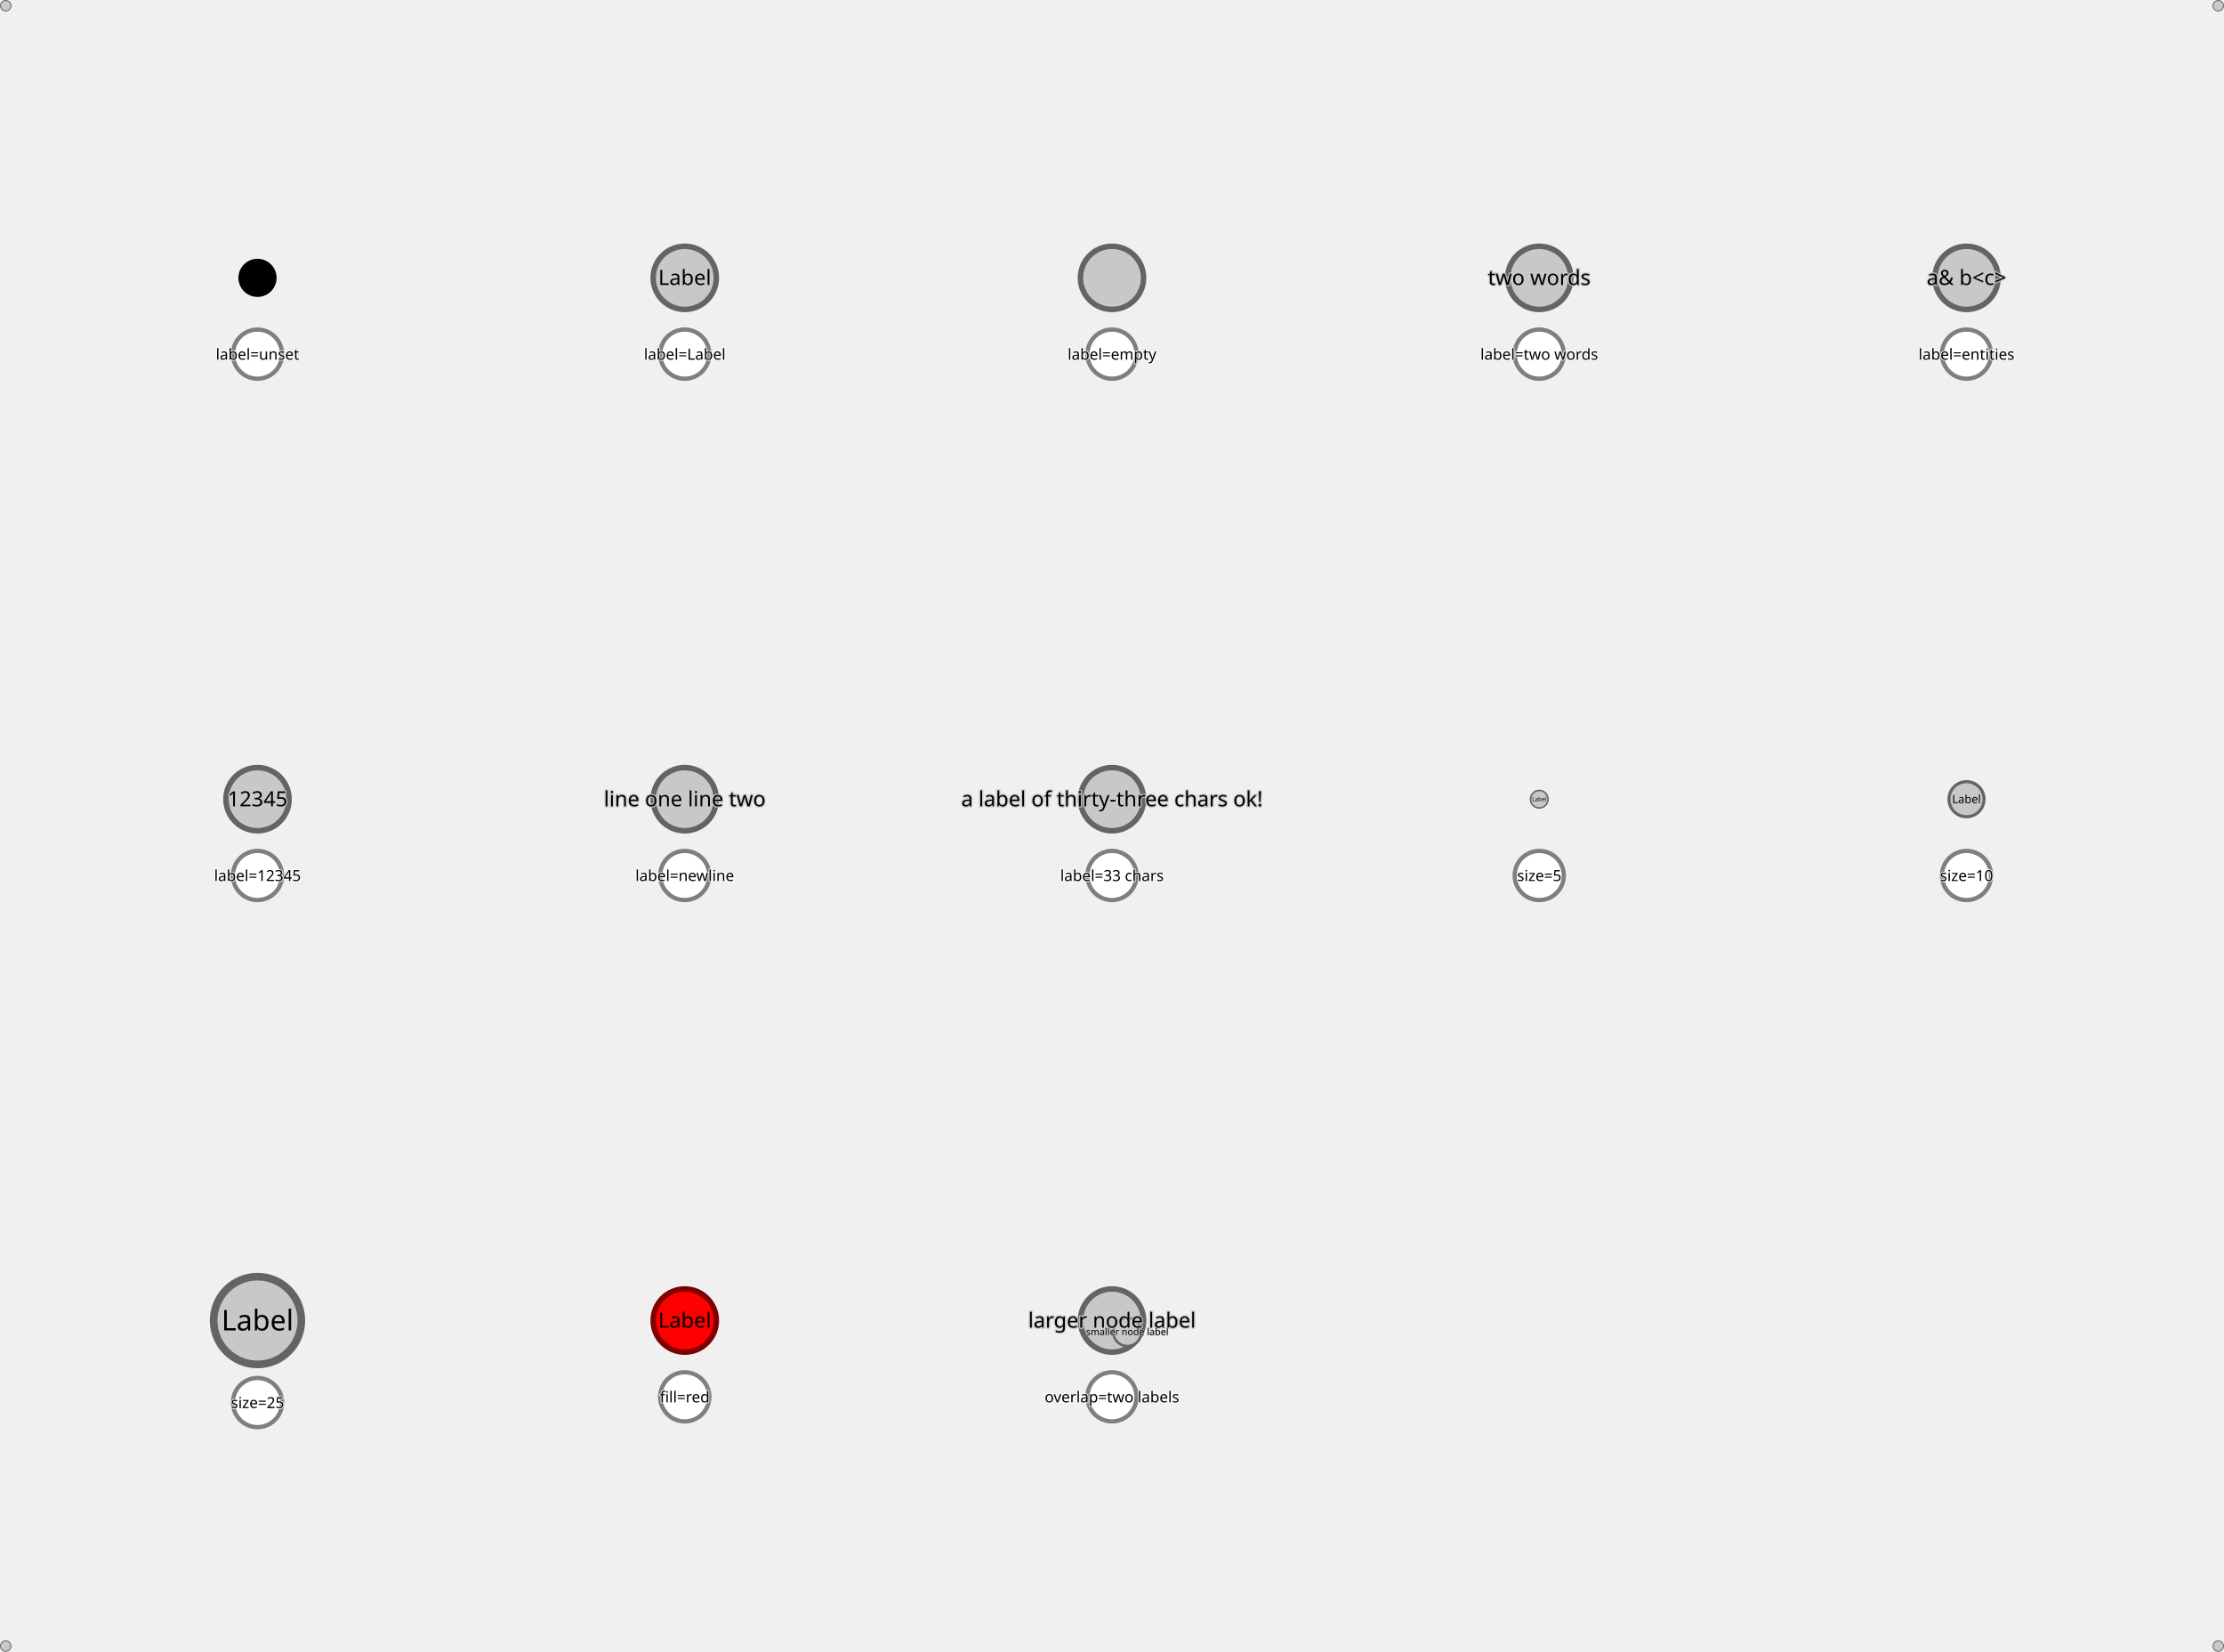
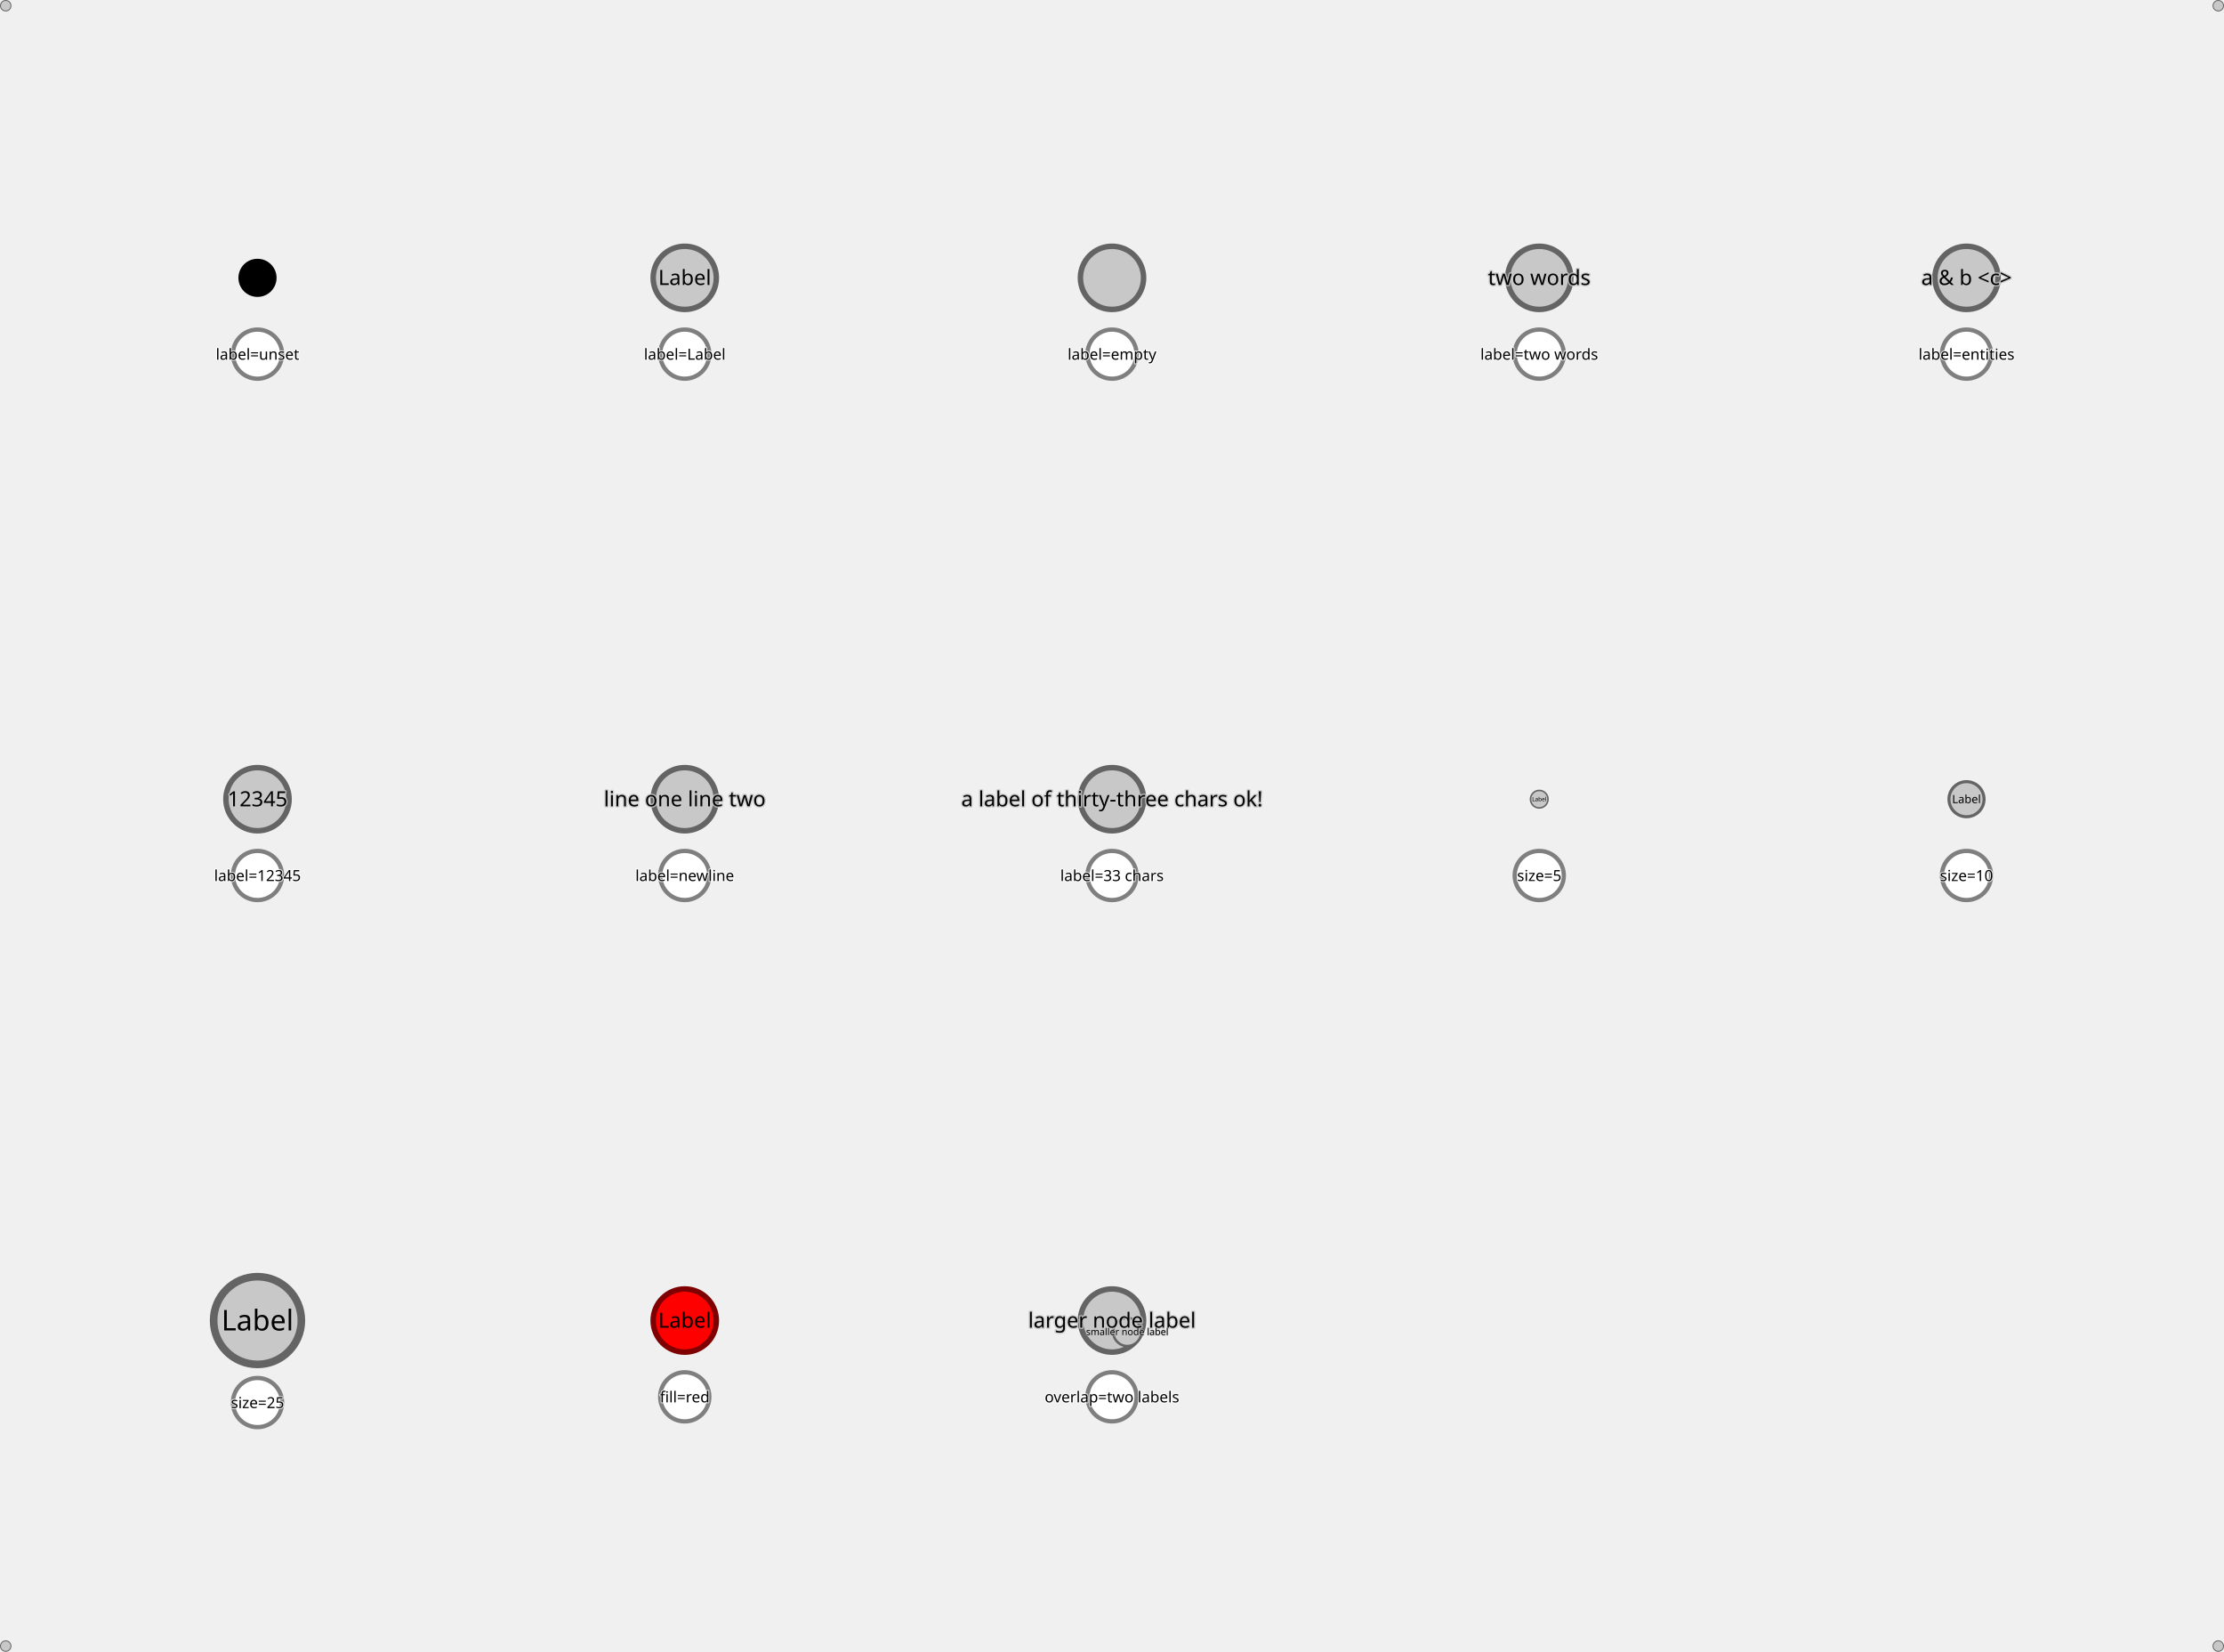
<svg xmlns="http://www.w3.org/2000/svg" contentScriptType="text/ecmascript" width="1166.0" zoomAndPan="magnify" contentStyleType="text/css" viewBox="17 -883 1166 866" height="866.0" preserveAspectRatio="xMidYMid meet" version="1.1">
  <g id="nodes">
    <circle fill-opacity="1.0" fill="#c8c8c8" r="23.0" cx="152.0" class="id_label-node-size-25" cy="-190.67" stroke="#646464" stroke-opacity="1.0" stroke-width="4.0" />
    <circle fill-opacity="1.0" fill="#c8c8c8" r="16.56" cx="376.0" class="id_label-text" cy="-737.33" stroke="#646464" stroke-opacity="1.0" stroke-width="2.88" />
    <circle fill-opacity="1.0" fill="#c8c8c8" r="16.56" cx="600.0" class="id_label-empty" cy="-737.33" stroke="#646464" stroke-opacity="1.0" stroke-width="2.88" />
    <circle fill-opacity="1.0" fill="#c8c8c8" r="16.56" cx="824.0" class="id_label-words" cy="-737.33" stroke="#646464" stroke-opacity="1.0" stroke-width="2.88" />
    <circle fill-opacity="1.0" fill="#c8c8c8" r="16.56" cx="1048.0" class="id_label-entity" cy="-737.33" stroke="#646464" stroke-opacity="1.0" stroke-width="2.88" />
    <circle fill-opacity="1.0" fill="#c8c8c8" r="16.56" cx="152.0" class="id_label-digits" cy="-464.0" stroke="#646464" stroke-opacity="1.0" stroke-width="2.88" />
    <circle fill-opacity="1.0" fill="#c8c8c8" r="16.56" cx="376.0" class="id_label-newline" cy="-464.0" stroke="#646464" stroke-opacity="1.0" stroke-width="2.88" />
    <circle fill-opacity="1.0" fill="#c8c8c8" r="16.56" cx="600.0" class="id_label-long" cy="-464.0" stroke="#646464" stroke-opacity="1.0" stroke-width="2.88" />
    <circle fill-opacity="1.0" fill="#ff0000" r="16.56" cx="376.0" class="id_label-on-red" cy="-190.67" stroke="#7f0000" stroke-opacity="1.0" stroke-width="2.88" />
    <circle fill-opacity="1.0" fill="#c8c8c8" r="16.56" cx="600.0" class="id_label-overlap" cy="-190.67" stroke="#646464" stroke-opacity="1.0" stroke-width="2.88" />
    <circle fill-opacity="1.0" fill="#ffffff" r="12.88" cx="152.0" class="id_cap-default" cy="-697.33" stroke="#7f7f7f" stroke-opacity="1.0" stroke-width="2.24" />
    <circle fill-opacity="1.0" fill="#ffffff" r="12.88" cx="376.0" class="id_cap-label-text" cy="-697.33" stroke="#7f7f7f" stroke-opacity="1.0" stroke-width="2.24" />
    <circle fill-opacity="1.0" fill="#ffffff" r="12.88" cx="600.0" class="id_cap-label-empty" cy="-697.33" stroke="#7f7f7f" stroke-opacity="1.0" stroke-width="2.24" />
    <circle fill-opacity="1.0" fill="#ffffff" r="12.88" cx="824.0" class="id_cap-label-words" cy="-697.33" stroke="#7f7f7f" stroke-opacity="1.0" stroke-width="2.24" />
    <circle fill-opacity="1.0" fill="#ffffff" r="12.88" cx="1048.0" class="id_cap-label-entity" cy="-697.33" stroke="#7f7f7f" stroke-opacity="1.0" stroke-width="2.24" />
    <circle fill-opacity="1.0" fill="#ffffff" r="12.88" cx="152.0" class="id_cap-label-digits" cy="-424.0" stroke="#7f7f7f" stroke-opacity="1.0" stroke-width="2.24" />
    <circle fill-opacity="1.0" fill="#ffffff" r="12.88" cx="376.0" class="id_cap-label-newline" cy="-424.0" stroke="#7f7f7f" stroke-opacity="1.0" stroke-width="2.24" />
    <circle fill-opacity="1.0" fill="#ffffff" r="12.88" cx="600.0" class="id_cap-label-long" cy="-424.0" stroke="#7f7f7f" stroke-opacity="1.0" stroke-width="2.24" />
    <circle fill-opacity="1.0" fill="#ffffff" r="12.88" cx="824.0" class="id_cap-label-node-size-5" cy="-424.0" stroke="#7f7f7f" stroke-opacity="1.0" stroke-width="2.24" />
    <circle fill-opacity="1.0" fill="#ffffff" r="12.88" cx="1048.0" class="id_cap-label-node-size-10" cy="-424.0" stroke="#7f7f7f" stroke-opacity="1.0" stroke-width="2.24" />
    <circle fill-opacity="1.0" fill="#ffffff" r="12.88" cx="152.0" class="id_cap-label-node-size-25" cy="-147.67" stroke="#7f7f7f" stroke-opacity="1.0" stroke-width="2.24" />
    <circle fill-opacity="1.0" fill="#ffffff" r="12.88" cx="376.0" class="id_cap-label-on-red" cy="-150.67" stroke="#7f7f7f" stroke-opacity="1.0" stroke-width="2.24" />
    <circle fill-opacity="1.0" fill="#ffffff" r="12.88" cx="600.0" class="id_cap-label-overlap" cy="-150.67" stroke="#7f7f7f" stroke-opacity="1.0" stroke-width="2.24" />
    <circle fill-opacity="1.0" fill="#c8c8c8" r="9.2" cx="1048.0" class="id_label-node-size-10" cy="-464.0" stroke="#646464" stroke-opacity="1.0" stroke-width="1.6" />
    <circle fill-opacity="1.0" fill="#c8c8c8" r="7.36" cx="608.0" class="id_label-overlap-small" cy="-184.67" stroke="#646464" stroke-opacity="1.0" stroke-width="1.28" />
    <circle fill-opacity="1.0" fill="#c8c8c8" r="4.6" cx="824.0" class="id_label-node-size-5" cy="-464.0" stroke="#646464" stroke-opacity="1.0" stroke-width="0.8" />
    <circle fill-opacity="1.0" fill="#c8c8c8" r="2.76" cx="20.0" class="id_anchor-nw" cy="-880.0" stroke="#646464" stroke-opacity="1.0" stroke-width="0.48" />
    <circle fill-opacity="1.0" fill="#c8c8c8" r="2.76" cx="1180.0" class="id_anchor-ne" cy="-880.0" stroke="#646464" stroke-opacity="1.0" stroke-width="0.48" />
    <circle fill-opacity="1.0" fill="#c8c8c8" r="2.76" cx="20.0" class="id_anchor-sw" cy="-20.0" stroke="#646464" stroke-opacity="1.0" stroke-width="0.48" />
    <circle fill-opacity="1.0" fill="#c8c8c8" r="2.76" cx="1180.0" class="id_anchor-se" cy="-20.0" stroke="#646464" stroke-opacity="1.0" stroke-width="0.48" />
    <circle fill-opacity="1.0" fill="#000000" r="9.2" cx="152.0" class="id_default" cy="-737.33" stroke="#000000" stroke-opacity="1.0" stroke-width="1.6" />
  </g>
  <g id="node-labels-outline">
    <text stroke-linecap="round" x="152.0" font-size="15" y="-185.477" fill="none" stroke-linejoin="round" style="text-anchor: middle;" font-family="Dialog" class="id_label-node-size-25" stroke="#c8c8c8" stroke-opacity="0.8" stroke-width="1.875">
            Label
        </text>
    <text stroke-linecap="round" x="376.0" font-size="11" y="-733.592" fill="none" stroke-linejoin="round" style="text-anchor: middle;" font-family="Dialog" class="id_label-text" stroke="#c8c8c8" stroke-opacity="0.8" stroke-width="1.375">
            Label
        </text>
    <text stroke-linecap="round" x="824.0" font-size="11" y="-733.592" fill="none" stroke-linejoin="round" style="text-anchor: middle;" font-family="Dialog" class="id_label-words" stroke="#c8c8c8" stroke-opacity="0.8" stroke-width="1.375">
            two words
        </text>
    <text stroke-linecap="round" x="1048.0" font-size="11" y="-733.592" fill="none" stroke-linejoin="round" style="text-anchor: middle;" font-family="Dialog" class="id_label-entity" stroke="#c8c8c8" stroke-opacity="0.8" stroke-width="1.375">
-             a&amp; b&lt;c&gt;
+             a &amp; b &lt;c&gt;
        </text>
    <text stroke-linecap="round" x="152.0" font-size="11" y="-460.262" fill="none" stroke-linejoin="round" style="text-anchor: middle;" font-family="Dialog" class="id_label-digits" stroke="#c8c8c8" stroke-opacity="0.8" stroke-width="1.375">
            12345
        </text>
    <text stroke-linecap="round" x="376.0" font-size="11" y="-460.262" fill="none" stroke-linejoin="round" style="text-anchor: middle;" font-family="Dialog" class="id_label-newline" stroke="#c8c8c8" stroke-opacity="0.8" stroke-width="1.375">
            line one line two
        </text>
    <text stroke-linecap="round" x="600.0" font-size="11" y="-460.262" fill="none" stroke-linejoin="round" style="text-anchor: middle;" font-family="Dialog" class="id_label-long" stroke="#c8c8c8" stroke-opacity="0.8" stroke-width="1.375">
            a label of thirty-three chars ok!
        </text>
    <text stroke-linecap="round" x="376.0" font-size="11" y="-186.932" fill="none" stroke-linejoin="round" style="text-anchor: middle;" font-family="Dialog" class="id_label-on-red" stroke="#ff0000" stroke-opacity="0.8" stroke-width="1.375">
            Label
        </text>
    <text stroke-linecap="round" x="600.0" font-size="11" y="-186.932" fill="none" stroke-linejoin="round" style="text-anchor: middle;" font-family="Dialog" class="id_label-overlap" stroke="#c8c8c8" stroke-opacity="0.8" stroke-width="1.375">
            larger node label
        </text>
    <text stroke-linecap="round" x="152.0" font-size="8" y="-694.425" fill="none" stroke-linejoin="round" style="text-anchor: middle;" font-family="Dialog" class="id_cap-default" stroke="#ffffff" stroke-opacity="0.8" stroke-width="1.0">
            label=unset
        </text>
    <text stroke-linecap="round" x="376.0" font-size="8" y="-694.425" fill="none" stroke-linejoin="round" style="text-anchor: middle;" font-family="Dialog" class="id_cap-label-text" stroke="#ffffff" stroke-opacity="0.8" stroke-width="1.0">
            label=Label
        </text>
    <text stroke-linecap="round" x="600.0" font-size="8" y="-694.425" fill="none" stroke-linejoin="round" style="text-anchor: middle;" font-family="Dialog" class="id_cap-label-empty" stroke="#ffffff" stroke-opacity="0.8" stroke-width="1.0">
            label=empty
        </text>
    <text stroke-linecap="round" x="824.0" font-size="8" y="-694.425" fill="none" stroke-linejoin="round" style="text-anchor: middle;" font-family="Dialog" class="id_cap-label-words" stroke="#ffffff" stroke-opacity="0.8" stroke-width="1.0">
            label=two words
        </text>
    <text stroke-linecap="round" x="1048.0" font-size="8" y="-694.425" fill="none" stroke-linejoin="round" style="text-anchor: middle;" font-family="Dialog" class="id_cap-label-entity" stroke="#ffffff" stroke-opacity="0.8" stroke-width="1.0">
            label=entities
        </text>
    <text stroke-linecap="round" x="152.0" font-size="8" y="-421.095" fill="none" stroke-linejoin="round" style="text-anchor: middle;" font-family="Dialog" class="id_cap-label-digits" stroke="#ffffff" stroke-opacity="0.8" stroke-width="1.0">
            label=12345
        </text>
    <text stroke-linecap="round" x="376.0" font-size="8" y="-421.095" fill="none" stroke-linejoin="round" style="text-anchor: middle;" font-family="Dialog" class="id_cap-label-newline" stroke="#ffffff" stroke-opacity="0.8" stroke-width="1.0">
            label=newline
        </text>
    <text stroke-linecap="round" x="600.0" font-size="8" y="-421.095" fill="none" stroke-linejoin="round" style="text-anchor: middle;" font-family="Dialog" class="id_cap-label-long" stroke="#ffffff" stroke-opacity="0.8" stroke-width="1.0">
            label=33 chars
        </text>
    <text stroke-linecap="round" x="824.0" font-size="8" y="-421.095" fill="none" stroke-linejoin="round" style="text-anchor: middle;" font-family="Dialog" class="id_cap-label-node-size-5" stroke="#ffffff" stroke-opacity="0.8" stroke-width="1.0">
            size=5
        </text>
    <text stroke-linecap="round" x="1048.0" font-size="8" y="-421.095" fill="none" stroke-linejoin="round" style="text-anchor: middle;" font-family="Dialog" class="id_cap-label-node-size-10" stroke="#ffffff" stroke-opacity="0.8" stroke-width="1.0">
            size=10
        </text>
    <text stroke-linecap="round" x="152.0" font-size="8" y="-144.765" fill="none" stroke-linejoin="round" style="text-anchor: middle;" font-family="Dialog" class="id_cap-label-node-size-25" stroke="#ffffff" stroke-opacity="0.8" stroke-width="1.0">
            size=25
        </text>
    <text stroke-linecap="round" x="376.0" font-size="8" y="-147.765" fill="none" stroke-linejoin="round" style="text-anchor: middle;" font-family="Dialog" class="id_cap-label-on-red" stroke="#ffffff" stroke-opacity="0.8" stroke-width="1.0">
            fill=red
        </text>
    <text stroke-linecap="round" x="600.0" font-size="8" y="-147.765" fill="none" stroke-linejoin="round" style="text-anchor: middle;" font-family="Dialog" class="id_cap-label-overlap" stroke="#ffffff" stroke-opacity="0.8" stroke-width="1.0">
            overlap=two labels
        </text>
    <text stroke-linecap="round" x="1048.0" font-size="6" y="-461.923" fill="none" stroke-linejoin="round" style="text-anchor: middle;" font-family="Dialog" class="id_label-node-size-10" stroke="#c8c8c8" stroke-opacity="0.8" stroke-width="0.75">
            Label
        </text>
    <text stroke-linecap="round" x="608.0" font-size="5" y="-183.009" fill="none" stroke-linejoin="round" style="text-anchor: middle;" font-family="Dialog" class="id_label-overlap-small" stroke="#c8c8c8" stroke-opacity="0.8" stroke-width="0.625">
            smaller node label
        </text>
    <text stroke-linecap="round" x="824.0" font-size="3" y="-462.961" fill="none" stroke-linejoin="round" style="text-anchor: middle;" font-family="Dialog" class="id_label-node-size-5" stroke="#c8c8c8" stroke-opacity="0.8" stroke-width="0.375">
            Label
        </text>
  </g>
  <g id="node-labels">
    <text font-size="15" x="152.0" y="-185.477" fill-opacity="1.0" fill="#000000" font-family="Dialog" style="text-anchor: middle;" class="id_label-node-size-25">
            Label
        </text>
    <text font-size="11" x="376.0" y="-733.592" fill-opacity="1.0" fill="#000000" font-family="Dialog" style="text-anchor: middle;" class="id_label-text">
            Label
        </text>
    <text font-size="11" x="824.0" y="-733.592" fill-opacity="1.0" fill="#000000" font-family="Dialog" style="text-anchor: middle;" class="id_label-words">
            two words
        </text>
    <text font-size="11" x="1048.0" y="-733.592" fill-opacity="1.0" fill="#000000" font-family="Dialog" style="text-anchor: middle;" class="id_label-entity">
-             a&amp; b&lt;c&gt;
+             a &amp; b &lt;c&gt;
        </text>
    <text font-size="11" x="152.0" y="-460.262" fill-opacity="1.0" fill="#000000" font-family="Dialog" style="text-anchor: middle;" class="id_label-digits">
            12345
        </text>
    <text font-size="11" x="376.0" y="-460.262" fill-opacity="1.0" fill="#000000" font-family="Dialog" style="text-anchor: middle;" class="id_label-newline">
            line one line two
        </text>
    <text font-size="11" x="600.0" y="-460.262" fill-opacity="1.0" fill="#000000" font-family="Dialog" style="text-anchor: middle;" class="id_label-long">
            a label of thirty-three chars ok!
        </text>
    <text font-size="11" x="376.0" y="-186.932" fill-opacity="1.0" fill="#000000" font-family="Dialog" style="text-anchor: middle;" class="id_label-on-red">
            Label
        </text>
    <text font-size="11" x="600.0" y="-186.932" fill-opacity="1.0" fill="#000000" font-family="Dialog" style="text-anchor: middle;" class="id_label-overlap">
            larger node label
        </text>
    <text font-size="8" x="152.0" y="-694.425" fill-opacity="1.0" fill="#000000" font-family="Dialog" style="text-anchor: middle;" class="id_cap-default">
            label=unset
        </text>
    <text font-size="8" x="376.0" y="-694.425" fill-opacity="1.0" fill="#000000" font-family="Dialog" style="text-anchor: middle;" class="id_cap-label-text">
            label=Label
        </text>
    <text font-size="8" x="600.0" y="-694.425" fill-opacity="1.0" fill="#000000" font-family="Dialog" style="text-anchor: middle;" class="id_cap-label-empty">
            label=empty
        </text>
    <text font-size="8" x="824.0" y="-694.425" fill-opacity="1.0" fill="#000000" font-family="Dialog" style="text-anchor: middle;" class="id_cap-label-words">
            label=two words
        </text>
    <text font-size="8" x="1048.0" y="-694.425" fill-opacity="1.0" fill="#000000" font-family="Dialog" style="text-anchor: middle;" class="id_cap-label-entity">
            label=entities
        </text>
    <text font-size="8" x="152.0" y="-421.095" fill-opacity="1.0" fill="#000000" font-family="Dialog" style="text-anchor: middle;" class="id_cap-label-digits">
            label=12345
        </text>
    <text font-size="8" x="376.0" y="-421.095" fill-opacity="1.0" fill="#000000" font-family="Dialog" style="text-anchor: middle;" class="id_cap-label-newline">
            label=newline
        </text>
    <text font-size="8" x="600.0" y="-421.095" fill-opacity="1.0" fill="#000000" font-family="Dialog" style="text-anchor: middle;" class="id_cap-label-long">
            label=33 chars
        </text>
    <text font-size="8" x="824.0" y="-421.095" fill-opacity="1.0" fill="#000000" font-family="Dialog" style="text-anchor: middle;" class="id_cap-label-node-size-5">
            size=5
        </text>
    <text font-size="8" x="1048.0" y="-421.095" fill-opacity="1.0" fill="#000000" font-family="Dialog" style="text-anchor: middle;" class="id_cap-label-node-size-10">
            size=10
        </text>
    <text font-size="8" x="152.0" y="-144.765" fill-opacity="1.0" fill="#000000" font-family="Dialog" style="text-anchor: middle;" class="id_cap-label-node-size-25">
            size=25
        </text>
    <text font-size="8" x="376.0" y="-147.765" fill-opacity="1.0" fill="#000000" font-family="Dialog" style="text-anchor: middle;" class="id_cap-label-on-red">
            fill=red
        </text>
    <text font-size="8" x="600.0" y="-147.765" fill-opacity="1.0" fill="#000000" font-family="Dialog" style="text-anchor: middle;" class="id_cap-label-overlap">
            overlap=two labels
        </text>
    <text font-size="6" x="1048.0" y="-461.923" fill-opacity="1.0" fill="#000000" font-family="Dialog" style="text-anchor: middle;" class="id_label-node-size-10">
            Label
        </text>
    <text font-size="5" x="608.0" y="-183.009" fill-opacity="1.0" fill="#000000" font-family="Dialog" style="text-anchor: middle;" class="id_label-overlap-small">
            smaller node label
        </text>
    <text font-size="3" x="824.0" y="-462.961" fill-opacity="1.0" fill="#000000" font-family="Dialog" style="text-anchor: middle;" class="id_label-node-size-5">
            Label
        </text>
  </g>
</svg>
